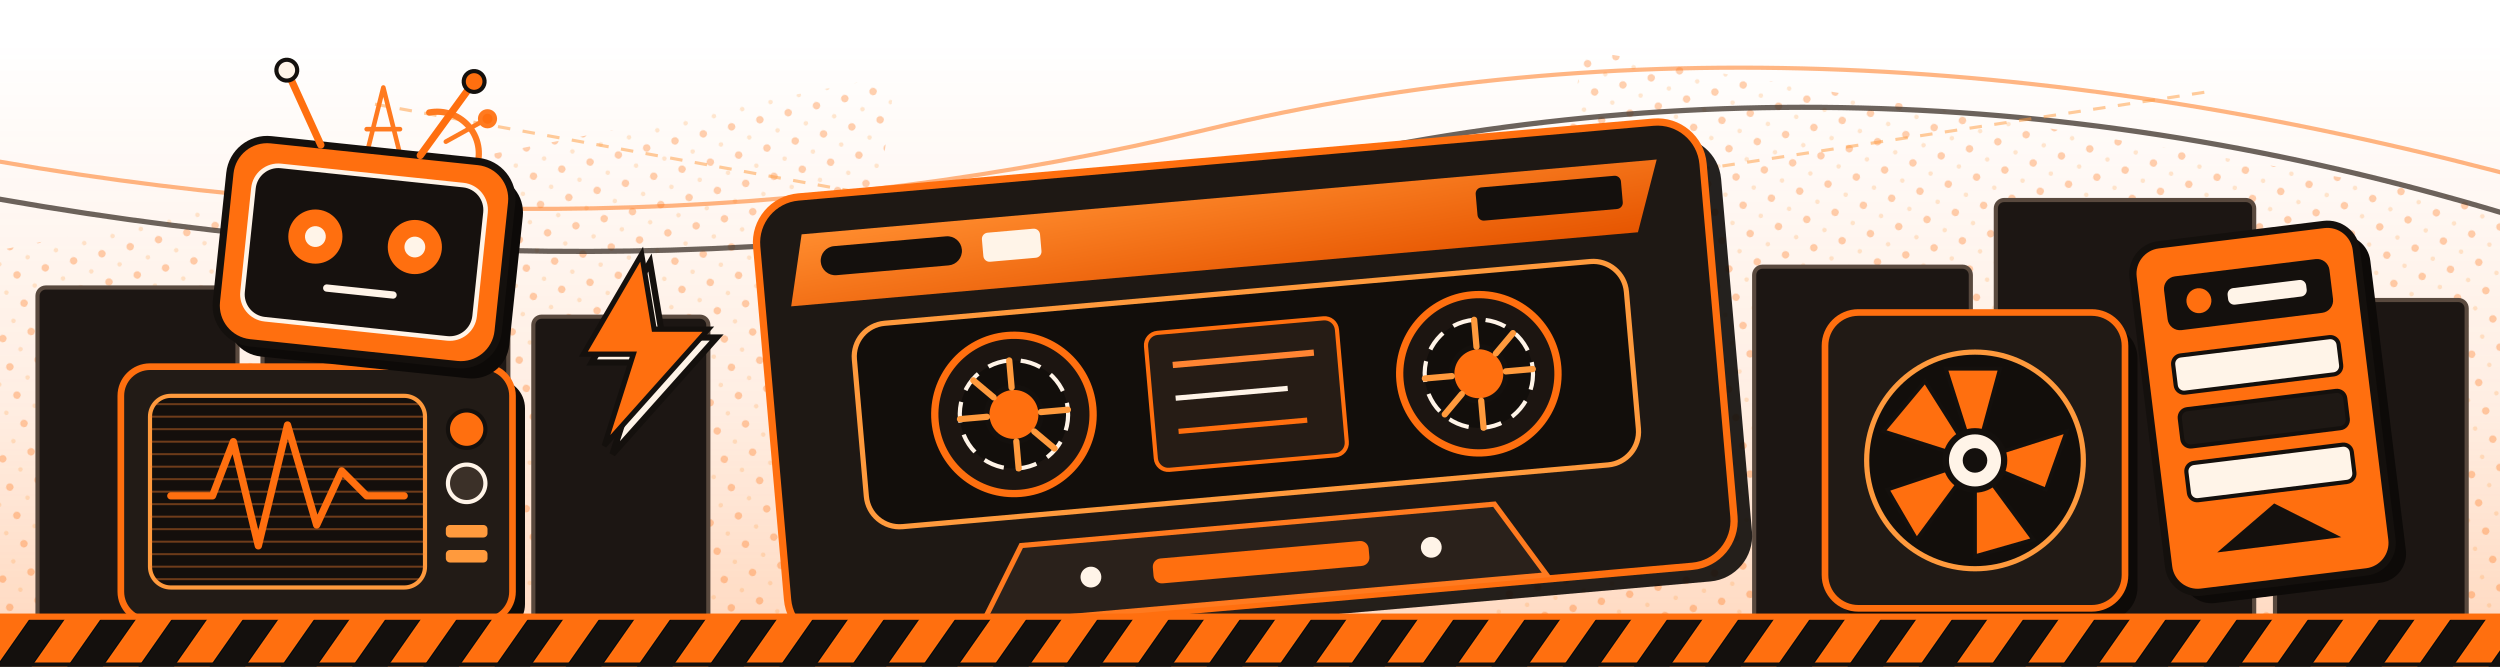
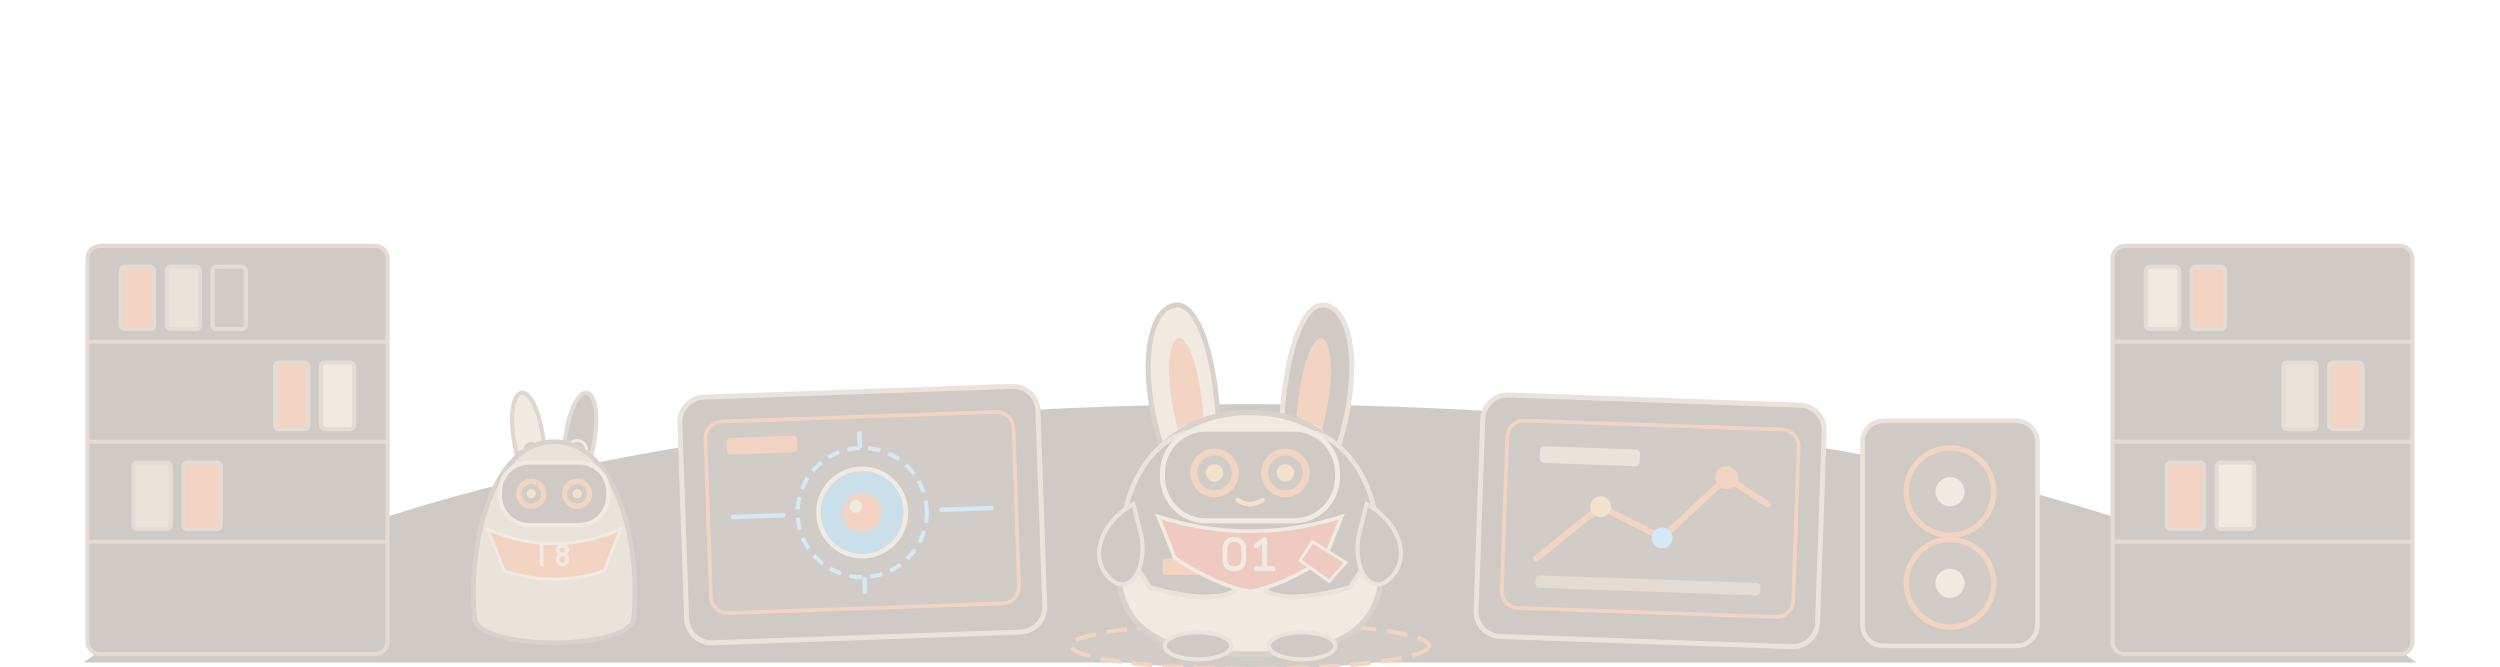
<svg xmlns="http://www.w3.org/2000/svg" viewBox="0 0 1200 320" fill="none">
-   <defs>
-     <pattern id="zzz-dots" width="14" height="14" patternUnits="userSpaceOnUse" patternTransform="rotate(-14)">
-       <circle cx="4" cy="4" r="1.8" fill="#ff6f0f" fill-opacity="0.32" />
-       <circle cx="11" cy="11" r="1.1" fill="#ff9a3d" fill-opacity="0.22" />
-     </pattern>
-     <pattern id="zzz-hazard" width="28" height="28" patternUnits="userSpaceOnUse" patternTransform="rotate(35)">
-       <rect width="14" height="28" fill="#ff6f0f" />
-       <rect x="14" width="14" height="28" fill="#14100d" />
-     </pattern>
-     <pattern id="zzz-scan" width="8" height="6" patternUnits="userSpaceOnUse">
-       <line x1="0" y1="2" x2="8" y2="2" stroke="#ff8533" stroke-width="1" stroke-opacity="0.35" />
-     </pattern>
-     <linearGradient id="zzz-horizon-glow" x1="600" y1="20" x2="600" y2="320" gradientUnits="userSpaceOnUse">
-       <stop offset="0" stop-color="#ff6f0f" stop-opacity="0" />
-       <stop offset="0.58" stop-color="#ff6f0f" stop-opacity="0.12" />
-       <stop offset="1" stop-color="#ff6f0f" stop-opacity="0.28" />
-     </linearGradient>
-     <linearGradient id="zzz-orange-slab" x1="0" y1="0" x2="1" y2="1">
-       <stop offset="0" stop-color="#ff8c2e" />
-       <stop offset="1" stop-color="#e65500" />
-     </linearGradient>
-   </defs>
-   <rect width="1200" height="320" fill="url(#zzz-horizon-glow)" />
-   <polygon points="0,120 430,36 390,310 0,310" fill="url(#zzz-dots)" />
-   <polygon points="760,24 1200,98 1200,310 710,310" fill="url(#zzz-dots)" />
-   <path d="M-20 74 Q 290 132 580 62 T 1220 88" stroke="#ff7a1f" stroke-width="2" stroke-opacity="0.55" fill="none" />
-   <path d="M-20 92 Q 310 154 610 82 T 1220 108" stroke="#3b3028" stroke-width="2.5" stroke-opacity="0.75" fill="none" />
-   <path d="M180 50 L 520 112 M 720 96 L 1060 44" stroke="#ff9a3d" stroke-width="1.5" stroke-dasharray="6 6" stroke-opacity="0.5" />
-   <g fill="#1c1613" stroke="#59493e" stroke-width="2">
-     <rect x="18" y="138" width="96" height="166" rx="4" />
-     <rect x="126" y="106" width="118" height="198" rx="4" />
-     <rect x="256" y="152" width="84" height="152" rx="4" />
-     <rect x="842" y="128" width="104" height="176" rx="4" />
-     <rect x="958" y="96" width="124" height="208" rx="4" />
-     <rect x="1092" y="144" width="92" height="160" rx="4" />
-   </g>
-   <g stroke="#ff7a1f" stroke-width="2.2" stroke-linecap="round" stroke-linejoin="round">
-     <path d="M168 106 L184 42 L200 106 M172 84 H196 M176 62 H192" />
-     <path d="M206 54 A 20 20 0 0 1 228 82" fill="none" stroke-width="3" />
-     <line x1="214" y1="68" x2="232" y2="58" />
-     <circle cx="234" cy="57" r="3.5" fill="#ff6f0f" />
-   </g>
-   <g transform="translate(600, 186) rotate(-5) translate(-600, -186)">
-     <rect x="378" y="84" width="456" height="214" rx="22" fill="#0d0a08" fill-opacity="0.9" />
-     <rect x="370" y="76" width="456" height="214" rx="22" fill="#1e1814" stroke="#ff6f0f" stroke-width="3.5" />
-     <path d="M392 94 H804 L792 128 H384 Z" fill="url(#zzz-orange-slab)" />
-     <rect x="400" y="101" width="68" height="14" rx="7" fill="#14100d" />
-     <rect x="478" y="101" width="28" height="14" rx="3" fill="#fff4e8" />
-     <rect x="716" y="100" width="70" height="16" rx="3" fill="#14100d" />
-     <rect x="412" y="140" width="372" height="98" rx="16" fill="#120e0b" stroke="#ff9a3d" stroke-width="2.5" />
-     <rect x="552" y="156" width="92" height="66" rx="6" fill="#261c15" stroke="#ff6f0f" stroke-width="2" />
-     <line x1="564" y1="172" x2="632" y2="172" stroke="#ff8533" stroke-width="3" />
-     <line x1="564" y1="188" x2="618" y2="188" stroke="#fff4e8" stroke-width="2.5" />
-     <line x1="564" y1="204" x2="626" y2="204" stroke="#ff6f0f" stroke-width="2.5" />
-     <g transform="translate(486, 189)">
-       <circle r="38" fill="#1c1511" stroke="#ff6f0f" stroke-width="3.5" />
-       <circle r="26" fill="#120e0b" stroke="#fff4e8" stroke-width="2" stroke-dasharray="10 6" />
-       <circle r="13" fill="#ff6f0f" stroke="#14100d" stroke-width="2.5" />
-       <path d="M0 -26 V-13 M0 13 V26 M-26 0 H-13 M13 0 H26 M-18 -18 L-9 -9 M9 9 L18 18" stroke="#ff9a3d" stroke-width="3" stroke-linecap="round" />
+   <g opacity="0.29">
+     <path d="M40 318 C180 218 420 194 600 194 C780 194 1020 218 1160 318 Z" fill="#59473a" />
+     <g fill="#59473a" stroke="#9e826b" stroke-width="2">
+       <rect x="42" y="118" width="144" height="196" rx="6" />
+       <line x1="42" y1="164" x2="186" y2="164" />
+       <line x1="42" y1="212" x2="186" y2="212" />
+       <line x1="42" y1="260" x2="186" y2="260" />
+       <rect x="58" y="128" width="16" height="30" rx="2" fill="#d4682a" />
+       <rect x="80" y="128" width="16" height="30" rx="2" fill="#b89f88" />
+       <rect x="102" y="128" width="16" height="30" rx="2" fill="#634f40" />
+       <rect x="132" y="174" width="16" height="32" rx="2" fill="#d4682a" />
+       <rect x="154" y="174" width="16" height="32" rx="2" fill="#ccb59e" />
+       <rect x="64" y="222" width="18" height="32" rx="2" fill="#b89f88" />
+       <rect x="88" y="222" width="18" height="32" rx="2" fill="#d4682a" />
+       <rect x="1014" y="118" width="144" height="196" rx="6" />
+       <line x1="1014" y1="164" x2="1158" y2="164" />
+       <line x1="1014" y1="212" x2="1158" y2="212" />
+       <line x1="1014" y1="260" x2="1158" y2="260" />
+       <rect x="1030" y="128" width="16" height="30" rx="2" fill="#ccb59e" />
+       <rect x="1052" y="128" width="16" height="30" rx="2" fill="#d4682a" />
+       <rect x="1096" y="174" width="16" height="32" rx="2" fill="#b89f88" />
+       <rect x="1118" y="174" width="16" height="32" rx="2" fill="#d4682a" />
+       <rect x="1040" y="222" width="18" height="32" rx="2" fill="#d4682a" />
+       <rect x="1064" y="222" width="18" height="32" rx="2" fill="#ccb59e" />
    </g>
-     <g transform="translate(710, 189)">
-       <circle r="38" fill="#1c1511" stroke="#ff6f0f" stroke-width="3.5" />
-       <circle r="26" fill="#120e0b" stroke="#fff4e8" stroke-width="2" stroke-dasharray="10 6" />
-       <circle r="13" fill="#ff6f0f" stroke="#14100d" stroke-width="2.5" />
-       <path d="M0 -26 V-13 M0 13 V26 M-26 0 H-13 M13 0 H26 M-18 18 L-9 9 M9 -9 L18 -18" stroke="#ff9a3d" stroke-width="3" stroke-linecap="round" />
+     <g transform="translate(266, 256)">
+       <path d="M-18 -38 C-26 -72 -10 -80 -5 -44 Z" fill="#ccb59e" stroke="#8c725c" stroke-width="2" />
+       <path d="M18 -38 C26 -72 10 -80 5 -44 Z" fill="#59473a" stroke="#9e826b" stroke-width="2" />
+       <circle cx="-11" cy="-40" r="4.5" fill="#634f40" stroke="#ccb59e" stroke-width="1.5" />
+       <circle cx="11" cy="-40" r="4.5" fill="#634f40" stroke="#ccb59e" stroke-width="1.5" />
+       <path d="M-38 42 C-42 6 -30 -44 0 -44 C30 -44 42 6 38 42 C32 56 -32 56 -38 42 Z" fill="#b89f88" stroke="#7a624f" stroke-width="2.2" />
+       <rect x="-26" y="-34" width="52" height="30" rx="14" fill="#59473a" stroke="#ccb59e" stroke-width="2" />
+       <circle cx="-11" cy="-19" r="6" fill="#634f40" stroke="#d4682a" stroke-width="2.6" />
+       <circle cx="11" cy="-19" r="6" fill="#634f40" stroke="#d4682a" stroke-width="2.6" />
+       <circle cx="-11" cy="-19" r="2.2" fill="#d6984b" />
+       <circle cx="11" cy="-19" r="2.2" fill="#d6984b" />
+       <path d="M-32 -2 Q0 12 32 -2 L24 18 Q0 26 -24 18 Z" fill="#d4682a" stroke="#ccb59e" stroke-width="1.5" />
+       <path d="M-6 5 V15 M4 6 C1 6 1 10 4 10 C1 10 1 15 4 15 C7 15 7 10 4 10 C7 10 7 6 4 6 Z" stroke="#ccb59e" stroke-width="1.8" stroke-linecap="round" />
    </g>
-     <polygon points="462,288 484,252 712,252 734,288" fill="#2a211b" stroke="#ff7a1f" stroke-width="2.5" />
-     <circle cx="516" cy="270" r="5" fill="#fff4e8" />
-     <circle cx="680" cy="270" r="5" fill="#fff4e8" />
-     <rect x="546" y="264" width="104" height="12" rx="4" fill="#ff6f0f" />
-   </g>
-   <g>
-     <rect x="64" y="182" width="188" height="122" rx="14" fill="#0d0a08" />
-     <rect x="58" y="176" width="188" height="122" rx="14" fill="#221b16" stroke="#ff6f0f" stroke-width="3.2" />
-     <rect x="72" y="190" width="132" height="92" rx="10" fill="#140f0c" stroke="#ff9a3d" stroke-width="2" />
-     <rect x="72" y="190" width="132" height="92" rx="10" fill="url(#zzz-scan)" />
-     <polyline points="82,238 102,238 112,212 124,262 138,204 152,252 164,226 176,238 194,238" stroke="#ff6f0f" stroke-width="3.5" stroke-linejoin="round" stroke-linecap="round" fill="none" />
-     <circle cx="224" cy="206" r="9" fill="#ff6f0f" stroke="#14100d" stroke-width="2" />
-     <circle cx="224" cy="232" r="9" fill="#3b3028" stroke="#fff4e8" stroke-width="2" />
-     <rect x="214" y="252" width="20" height="6" rx="2" fill="#ff9a3d" />
-     <rect x="214" y="264" width="20" height="6" rx="2" fill="#ff9a3d" />
-     <g transform="translate(174, 128) rotate(6) translate(-174, -128)">
-       <rect x="112" y="78" width="136" height="98" rx="18" fill="#0d0a08" />
-       <rect x="106" y="72" width="136" height="98" rx="18" fill="#ff6f0f" stroke="#14100d" stroke-width="3.5" />
-       <rect x="118" y="84" width="112" height="74" rx="12" fill="#16110e" stroke="#fff4e8" stroke-width="2.2" />
-       <circle cx="150" cy="116" r="13" fill="#ff6f0f" />
-       <circle cx="150" cy="116" r="5" fill="#fff4e8" />
-       <circle cx="198" cy="116" r="13" fill="#ff6f0f" />
-       <circle cx="198" cy="116" r="5" fill="#fff4e8" />
-       <path d="M158 140 H190" stroke="#fff4e8" stroke-width="3.5" stroke-linecap="round" />
-       <path d="M148 72 L128 38 M196 72 L218 34" stroke="#ff6f0f" stroke-width="3.5" stroke-linecap="round" />
-       <circle cx="128" cy="38" r="5" fill="#fff4e8" stroke="#14100d" stroke-width="2" />
-       <circle cx="218" cy="34" r="5" fill="#ff6f0f" stroke="#14100d" stroke-width="2" />
+     <g transform="translate(414, 250) rotate(-2)">
+       <rect x="-86" y="-62" width="172" height="118" rx="12" fill="#59473a" stroke="#b89f88" stroke-width="2.4" />
+       <rect x="-74" y="-50" width="148" height="92" rx="8" fill="#634f40" stroke="#d4682a" stroke-width="1.8" />
+       <circle cx="0" cy="-4" r="31" stroke="#6cb2d6" stroke-width="2" stroke-dasharray="6 4" />
+       <circle cx="0" cy="-4" r="21" fill="#4a90b8" stroke="#ccb59e" stroke-width="2.2" />
+       <circle cx="0" cy="-4" r="9.5" fill="#d4682a" />
+       <circle cx="-3" cy="-7" r="3" fill="#ccb59e" />
+       <path d="M-62 -4 H-38 M38 -4 H62 M0 -42 V-36 M0 28 V34" stroke="#6cb2d6" stroke-width="2.2" stroke-linecap="round" />
+       <rect x="-64" y="-42" width="34" height="8" rx="2" fill="#d4682a" />
    </g>
-     <polygon points="312,126 284,174 308,174 294,218 344,162 318,162" fill="#fff4e8" stroke="#14100d" stroke-width="3" />
-     <polygon points="308,122 280,170 304,170 290,214 340,158 314,158" fill="#ff6f0f" stroke="#14100d" stroke-width="2.5" />
-   </g>
-   <g>
-     <rect x="882" y="156" width="144" height="142" rx="16" fill="#0d0a08" />
-     <rect x="876" y="150" width="144" height="142" rx="16" fill="#211a15" stroke="#ff6f0f" stroke-width="3.2" />
-     <circle cx="948" cy="221" r="52" fill="#120e0b" stroke="#ff9a3d" stroke-width="2.5" />
-     <g transform="translate(948, 221)" fill="#ff6f0f" stroke="#14100d" stroke-width="1.8">
-       <path d="M0 0 L-14 -44 L12 -44 Z" />
-       <path d="M0 0 L44 -14 L34 14 Z" />
-       <path d="M0 0 L28 38 L0 46 Z" />
-       <path d="M0 0 L-28 38 L-42 14 Z" />
-       <path d="M0 0 L-44 -14 L-24 -38 Z" />
-       <circle r="14" fill="#fff4e8" stroke="#14100d" stroke-width="3" />
-       <circle r="5" fill="#14100d" />
+     <g transform="translate(600, 252)">
+       <ellipse cx="0" cy="58" rx="86" ry="11" fill="#634f40" stroke="#d4682a" stroke-width="2" stroke-dasharray="10 5" />
+       <g transform="translate(-28, -42) rotate(-10)">
+         <path d="M-14 8 C-21 -32 -11 -64 3 -64 C15 -64 19 -32 12 8 Z" fill="#ccb59e" stroke="#7a624f" stroke-width="2.4" />
+         <path d="M-5 2 C-9 -24 -4 -48 2 -48 C8 -48 10 -24 6 2 Z" fill="#d4682a" />
+         <circle cx="-1" cy="2" r="7.5" fill="#59473a" stroke="#ccb59e" stroke-width="2" />
+         <line x1="-5" y1="2" x2="3" y2="2" stroke="#d4682a" stroke-width="2" />
+       </g>
+       <g transform="translate(28, -42) rotate(10)">
+         <path d="M-12 8 C-19 -32 -15 -64 -3 -64 C11 -64 21 -32 14 8 Z" fill="#59473a" stroke="#b89f88" stroke-width="2.4" />
+         <path d="M-6 2 C-10 -24 -8 -48 -2 -48 C4 -48 9 -24 5 2 Z" fill="#d4682a" />
+         <circle cx="1" cy="2" r="7.5" fill="#634f40" stroke="#ccb59e" stroke-width="2" />
+         <line x1="-3" y1="2" x2="5" y2="2" stroke="#d4682a" stroke-width="2" />
+       </g>
+       <path d="M-62 32 C-68 -10 -48 -54 0 -54 C48 -54 68 -10 62 32 C56 56 32 62 0 62 C-32 62 -56 56 -62 32 Z" fill="#ccb59e" stroke="#7a624f" stroke-width="2.6" />
+       <ellipse cx="-25" cy="58" rx="16" ry="6.5" fill="#59473a" stroke="#b89f88" stroke-width="2" />
+       <ellipse cx="25" cy="58" rx="16" ry="6.5" fill="#59473a" stroke="#b89f88" stroke-width="2" />
+       <path d="M-60 12 C-64 -12 -50 -38 -32 -44 L32 -44 C50 -38 64 -12 60 12 L48 30 C30 35 16 36 8 32 L5 10 L-5 10 L-8 32 C-16 36 -30 35 -48 30 Z" fill="#59473a" stroke="#b89f88" stroke-width="2.2" />
+       <path d="M-56 -10 C-74 0 -78 20 -64 28 C-56 31 -50 20 -52 6 Z" fill="#59473a" stroke="#b89f88" stroke-width="2" />
+       <path d="M56 -10 C74 0 78 20 64 28 C56 31 50 20 52 6 Z" fill="#59473a" stroke="#b89f88" stroke-width="2" />
+       <rect x="-42" y="16" width="22" height="8" rx="2" fill="#d4682a" />
+       <rect x="-42" y="-46" width="84" height="44" rx="21" fill="#59473a" stroke="#ccb59e" stroke-width="2.4" />
+       <circle cx="-17" cy="-25" r="10" fill="#634f40" stroke="#d4682a" stroke-width="3.4" />
+       <circle cx="-17" cy="-25" r="4.2" fill="#d6984b" />
+       <circle cx="17" cy="-25" r="10" fill="#634f40" stroke="#d4682a" stroke-width="3.4" />
+       <circle cx="17" cy="-25" r="4.2" fill="#d6984b" />
+       <path d="M-6 -12 Q0 -8 6 -12" stroke="#d6984b" stroke-width="2.2" stroke-linecap="round" />
+       <path d="M-44 -4 Q0 10 44 -4 L36 16 Q16 29 0 32 Q-16 29 -36 16 Z" fill="#c4492b" stroke="#ccb59e" stroke-width="1.8" />
+       <path d="M30 8 L46 18 L38 27 L24 17 Z" fill="#c4492b" stroke="#ccb59e" stroke-width="1.5" />
+       <rect x="-12" y="7" width="9" height="14" rx="4" stroke="#ccb59e" stroke-width="2.4" />
+       <path d="M3 10 L7 7 V21 M3 21 H11" stroke="#ccb59e" stroke-width="2.4" stroke-linecap="round" stroke-linejoin="round" />
    </g>
-     <g transform="translate(1086, 196) rotate(-7) translate(-1086, -196)">
-       <rect x="1038" y="118" width="108" height="168" rx="14" fill="#0d0a08" />
-       <rect x="1032" y="112" width="108" height="168" rx="14" fill="#ff6f0f" stroke="#14100d" stroke-width="3.5" />
-       <rect x="1046" y="128" width="80" height="26" rx="6" fill="#14100d" />
-       <circle cx="1062" cy="141" r="6" fill="#ff6f0f" />
-       <rect x="1076" y="137" width="38" height="8" rx="3" fill="#fff4e8" />
-       <rect x="1046" y="166" width="80" height="18" rx="4" fill="#fff4e8" stroke="#14100d" stroke-width="2" />
-       <rect x="1046" y="192" width="80" height="18" rx="4" fill="#1e1814" stroke="#14100d" stroke-width="2" />
-       <rect x="1046" y="218" width="80" height="18" rx="4" fill="#fff4e8" stroke="#14100d" stroke-width="2" />
-       <polygon points="1056,262 1116,262 1086,242" fill="#14100d" />
+     <g transform="translate(792, 252) rotate(2)">
+       <rect x="-82" y="-60" width="164" height="116" rx="12" fill="#59473a" stroke="#b89f88" stroke-width="2.4" />
+       <rect x="-70" y="-48" width="140" height="90" rx="8" fill="#634f40" stroke="#d4682a" stroke-width="1.8" />
+       <polyline points="-54,18 -24,-8 6,6 36,-24 56,-12" stroke="#d4682a" stroke-width="3" stroke-linecap="round" stroke-linejoin="round" />
+       <circle cx="-24" cy="-8" r="5" fill="#d6984b" />
+       <circle cx="6" cy="6" r="5" fill="#6cb2d6" />
+       <circle cx="36" cy="-24" r="5.5" fill="#d4682a" />
+       <rect x="-54" y="-36" width="48" height="8" rx="2" fill="#b89f88" />
+       <rect x="-54" y="26" width="108" height="6" rx="2" fill="#9e826b" />
+     </g>
+     <g transform="translate(936, 256)">
+       <rect x="-42" y="-54" width="84" height="108" rx="10" fill="#59473a" stroke="#b89f88" stroke-width="2.2" />
+       <circle cx="0" cy="-20" r="21" fill="#634f40" stroke="#d4682a" stroke-width="2.6" />
+       <circle cx="0" cy="-20" r="7" fill="#ccb59e" />
+       <circle cx="0" cy="24" r="21" fill="#634f40" stroke="#d4682a" stroke-width="2.6" />
+       <circle cx="0" cy="24" r="7" fill="#ccb59e" />
    </g>
  </g>
-   <rect x="0" y="296" width="1200" height="24" fill="url(#zzz-hazard)" />
-   <line x1="0" y1="296" x2="1200" y2="296" stroke="#ff6f0f" stroke-width="3" />
-   <line x1="0" y1="319" x2="1200" y2="319" stroke="#14100d" stroke-width="2" />
</svg>
